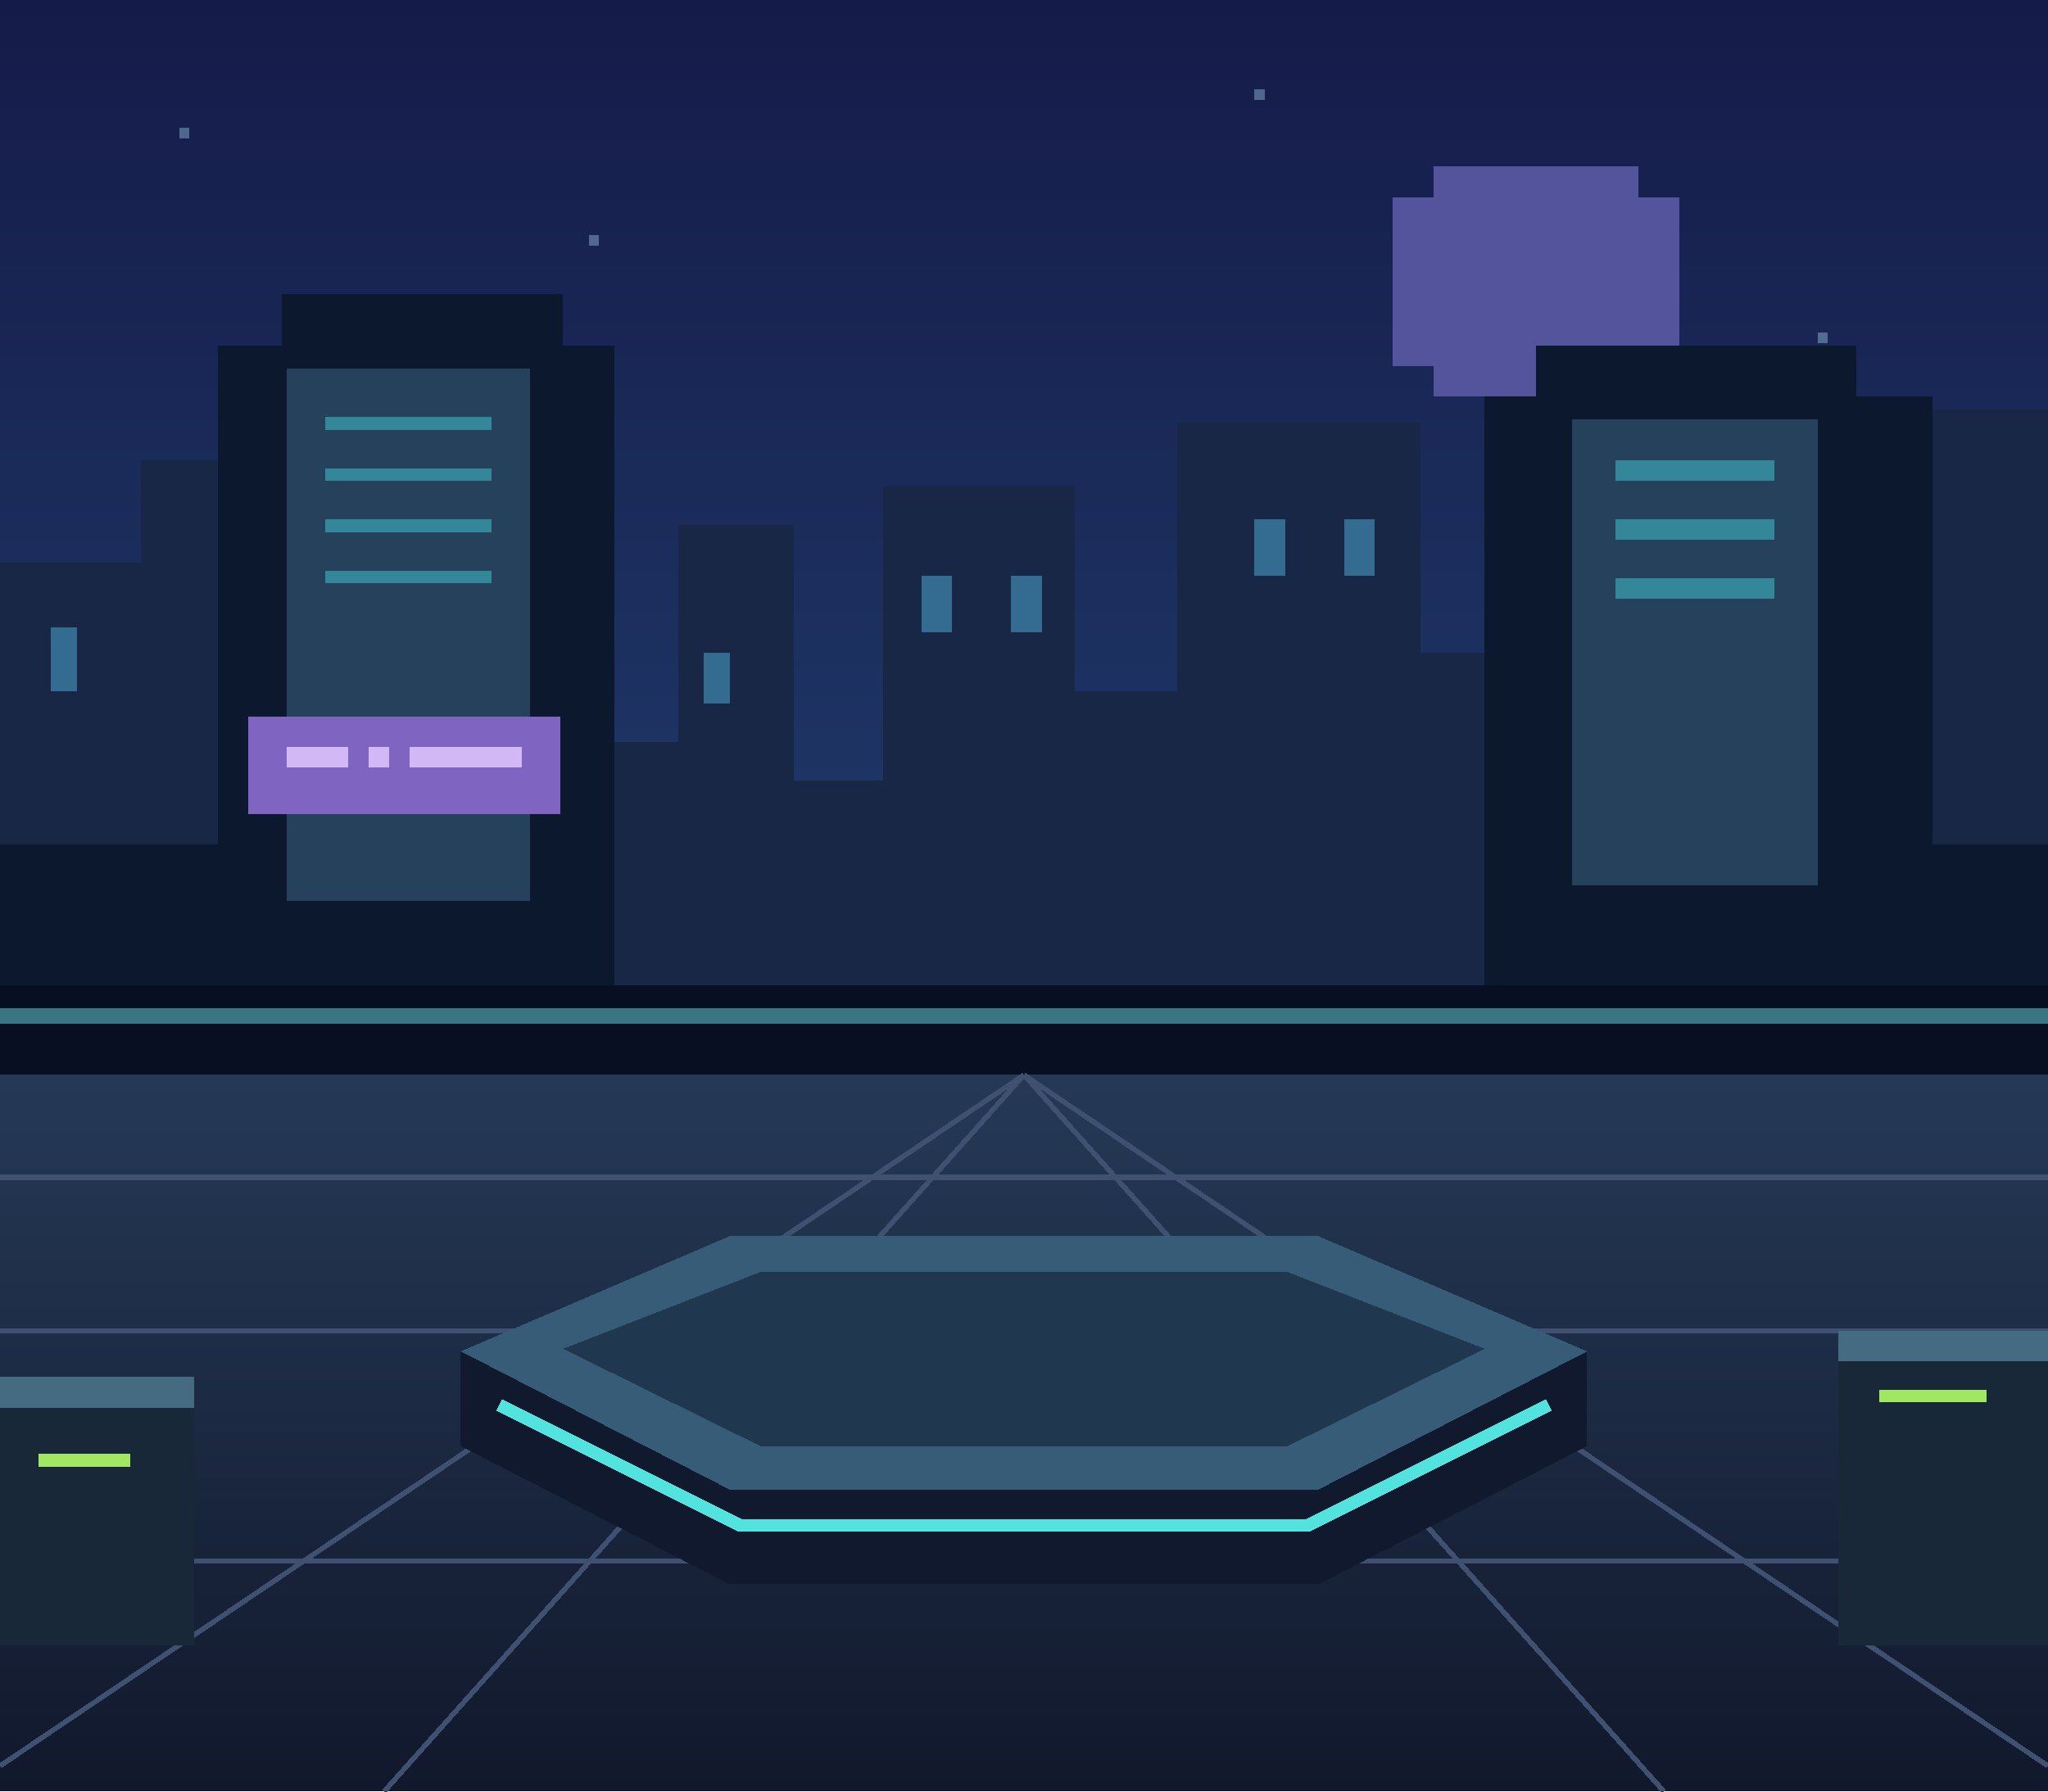
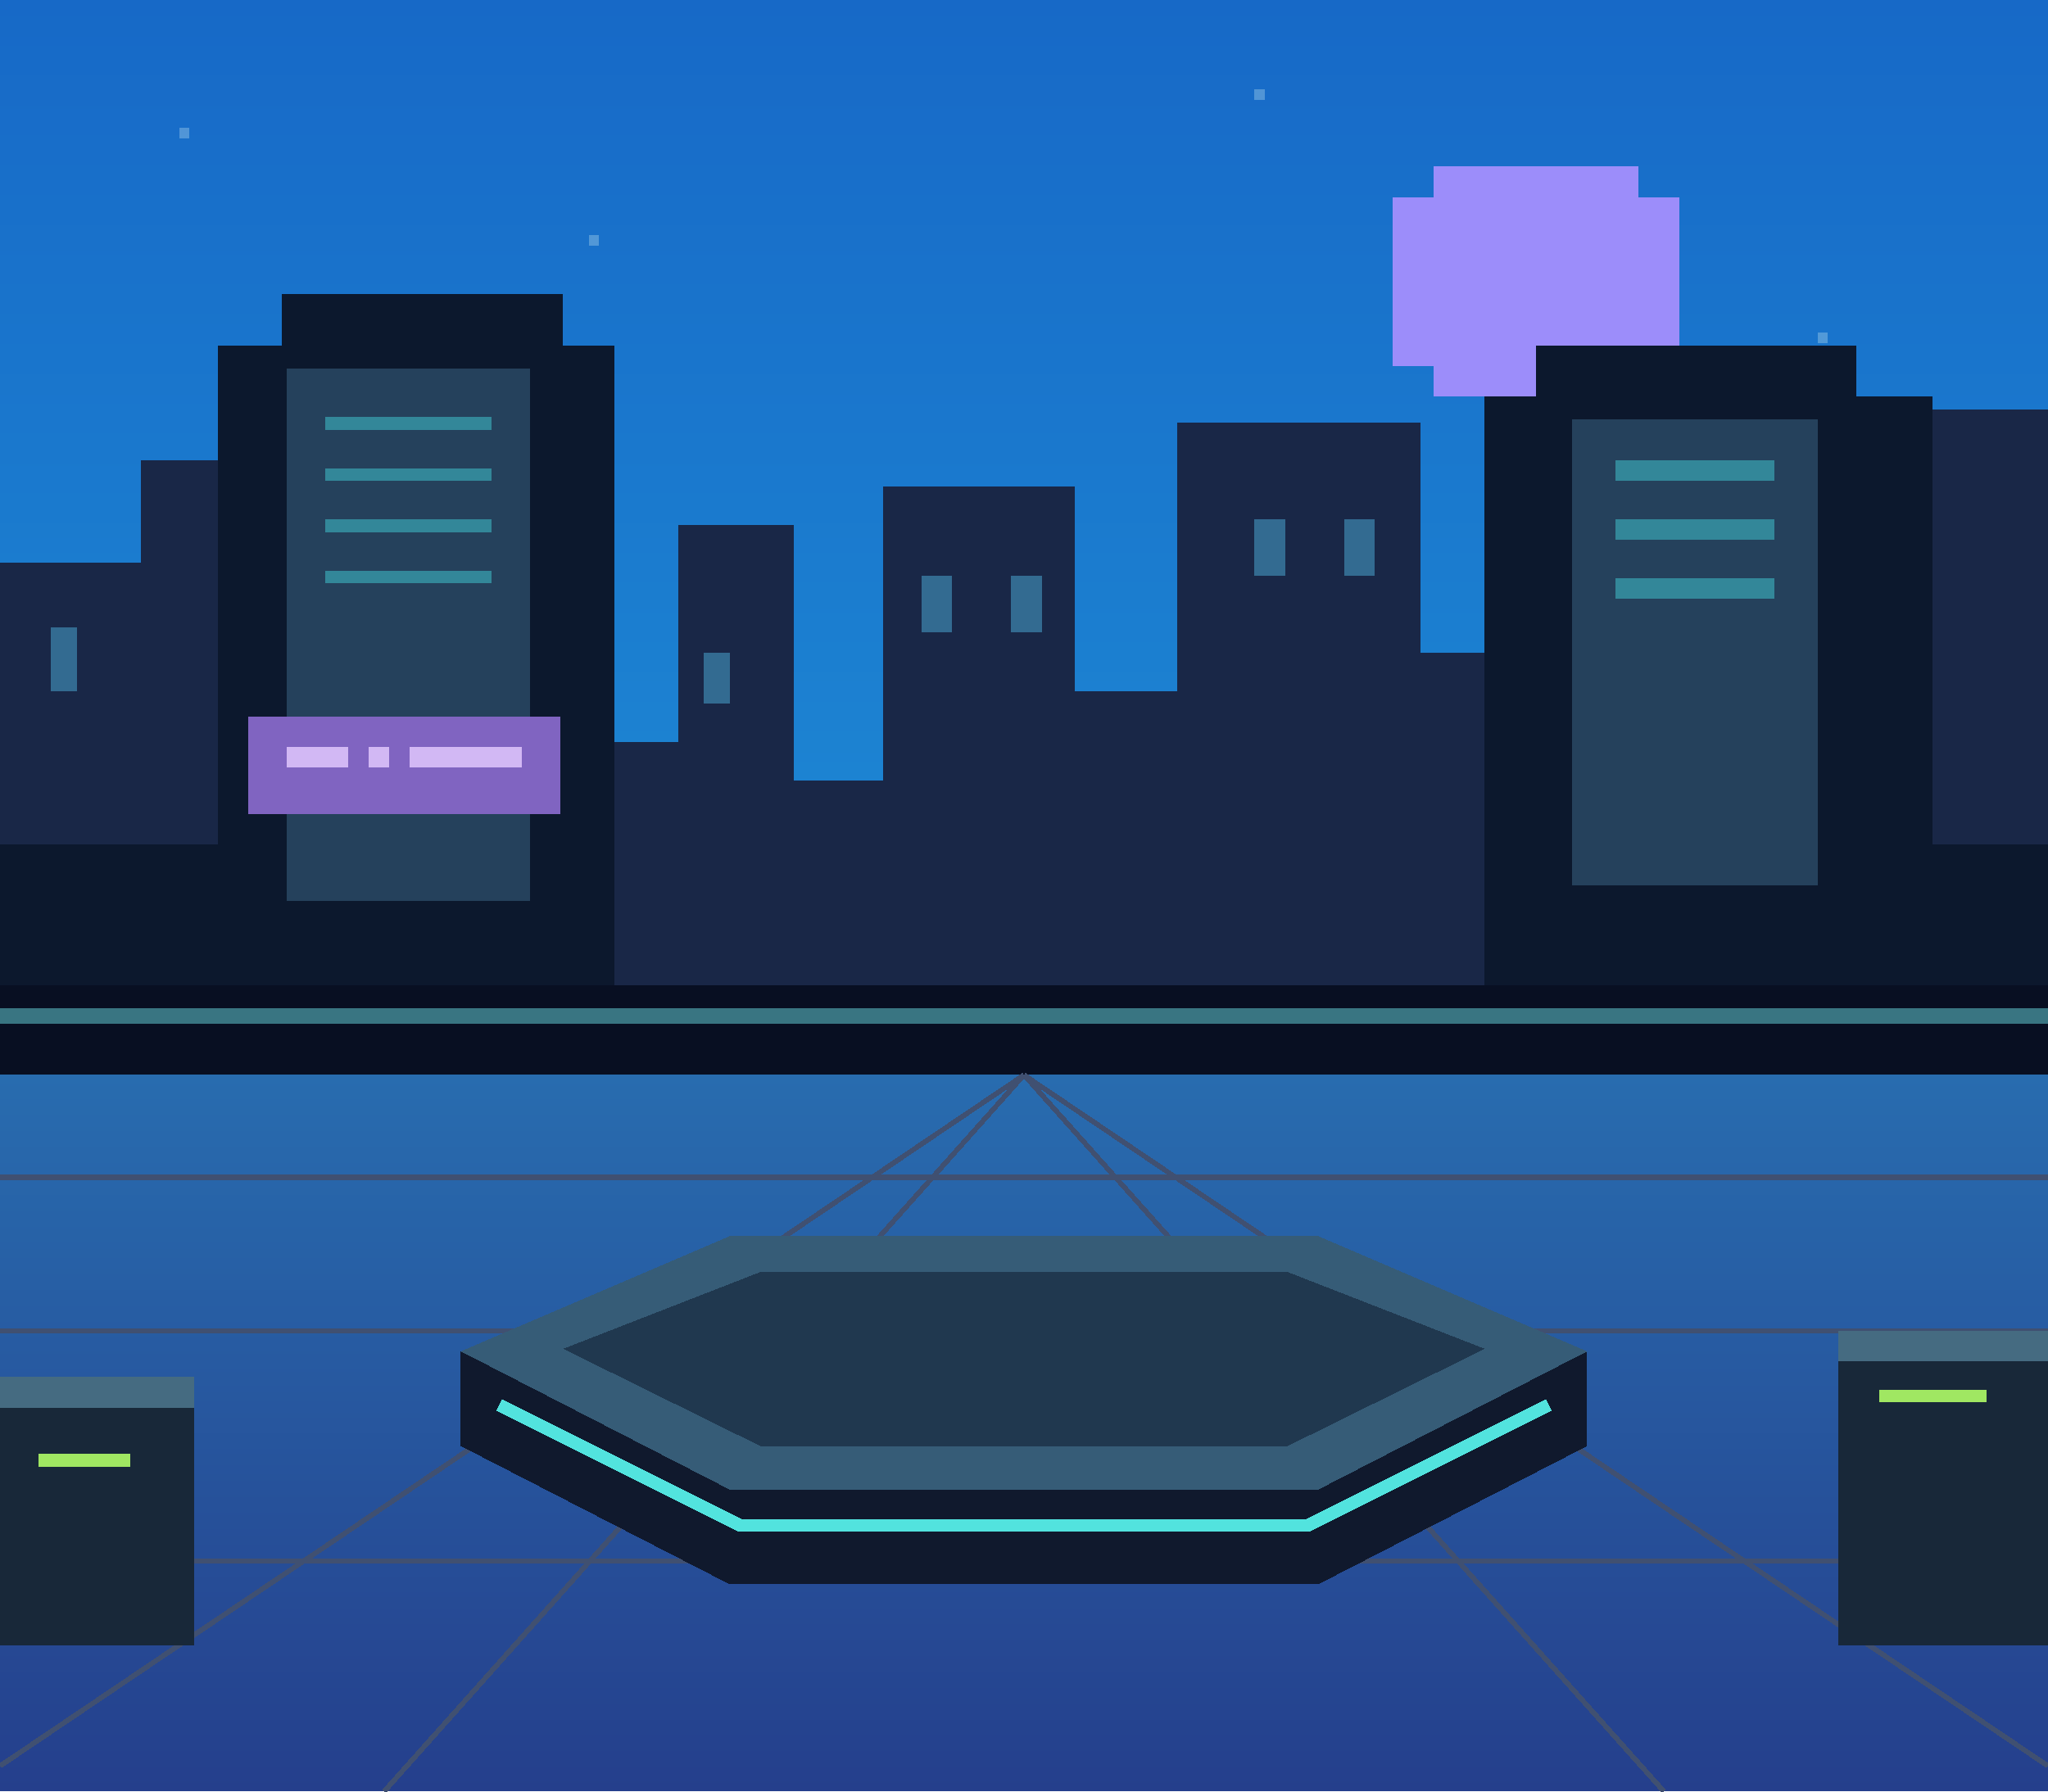
<svg xmlns="http://www.w3.org/2000/svg" viewBox="0 0 800 700" shape-rendering="crispEdges">
  <defs>
    <linearGradient id="sky" x2="0" y2="1">
-       <stop stop-color="#151b49" />
-       <stop offset="1" stop-color="#285587" />
+       <stop stop-color="#1769c7" />
+       <stop offset="1" stop-color="#23a5e0" />
    </linearGradient>
    <linearGradient id="floor" x2="0" y2="1">
-       <stop stop-color="#253956" />
-       <stop offset="1" stop-color="#11182c" />
+       <stop stop-color="#286caf" />
+       <stop offset="1" stop-color="#253f8c" />
    </linearGradient>
  </defs>
  <path fill="url(#sky)" d="M0 0h800v700H0z" />
  <path fill="#a7d2eb" opacity=".4" d="M70 50h4v4h-4zM230 92h4v4h-4zM630 70h4v4h-4zM710 130h4v4h-4zM490 35h4v4h-4z" />
-   <path fill="#53549c" d="M560 65h80v12h16v66h-16v12h-80v-12h-16V77h16z" />
+   <path fill="#9c8dfa" d="M560 65h80v12h16v66h-16v12h-80v-12h-16V77h16z" />
  <path fill="#192747" d="M0 220h55v-40h60v90h30V150h75v140h45v-85h45v100h35V190h75v80h40V165h95v90h40V205h80v65h35V160h90v240H0z" />
  <path fill="#336b91" d="M20 245h10v25H20zm145-60h10v20h-10zm30 0h10v20h-10zm80 70h10v20h-10zm85-30h12v22h-12zm35 0h12v22h-12zm95-22h12v22h-12zm35 0h12v22h-12zm100 45h12v22h-12zm110-50h12v22h-12z" />
  <path fill="#0c182d" d="M0 330h85V135h25v-20h110v20h20v280H0zm580 85V155h20v-20h125v20h30v175h45v85z" />
  <path fill="#25415c" d="M112 144h95v208h-95zm502 20h96v182h-96z" />
  <path fill="#42ced5" opacity=".5" d="M127 163h65v5h-65zm0 20h65v5h-65zm0 20h65v5h-65zm0 20h65v5h-65zm504-43h62v8h-62zm0 23h62v8h-62zm0 23h62v8h-62z" />
  <path fill="#8064c1" d="M97 280h122v38H97z" />
  <path fill="#d2b8f4" d="M112 292h24v8h-24zm32 0h8v8h-8zm16 0h44v8h-44z" />
  <path fill="#080f22" d="M0 385h800v45H0z" />
  <path fill="#397582" d="M0 394h800v6H0z" />
  <path fill="url(#floor)" d="M0 420h800v280H0z" />
  <g stroke="#405071" stroke-width="2">
    <path d="M400 420 0 690m400-270L150 700m250-280L650 700M400 420l400 270M0 460h800M0 520h800M0 610h800" />
  </g>
  <path fill="#10192d" d="m180 528 105-45h230l105 45v37l-105 54H285l-105-54z" />
  <path fill="#365c77" d="m180 528 105-45h230l105 45-105 54H285z" />
  <path fill="#20384f" d="m220 527 77-30h206l77 30-77 38H297z" />
  <path fill="none" stroke="#52e3de" stroke-width="5" d="m195 549 94 47h222l94-47" />
  <path fill="#182839" d="M0 538h76v105H0zm718-18h82v123h-82z" />
  <path fill="#456b81" d="M0 538h76v12H0zm718-18h82v12h-82z" />
  <path fill="#a0e762" d="M15 568h36v5H15zm719-25h42v5h-42z" />
</svg>
